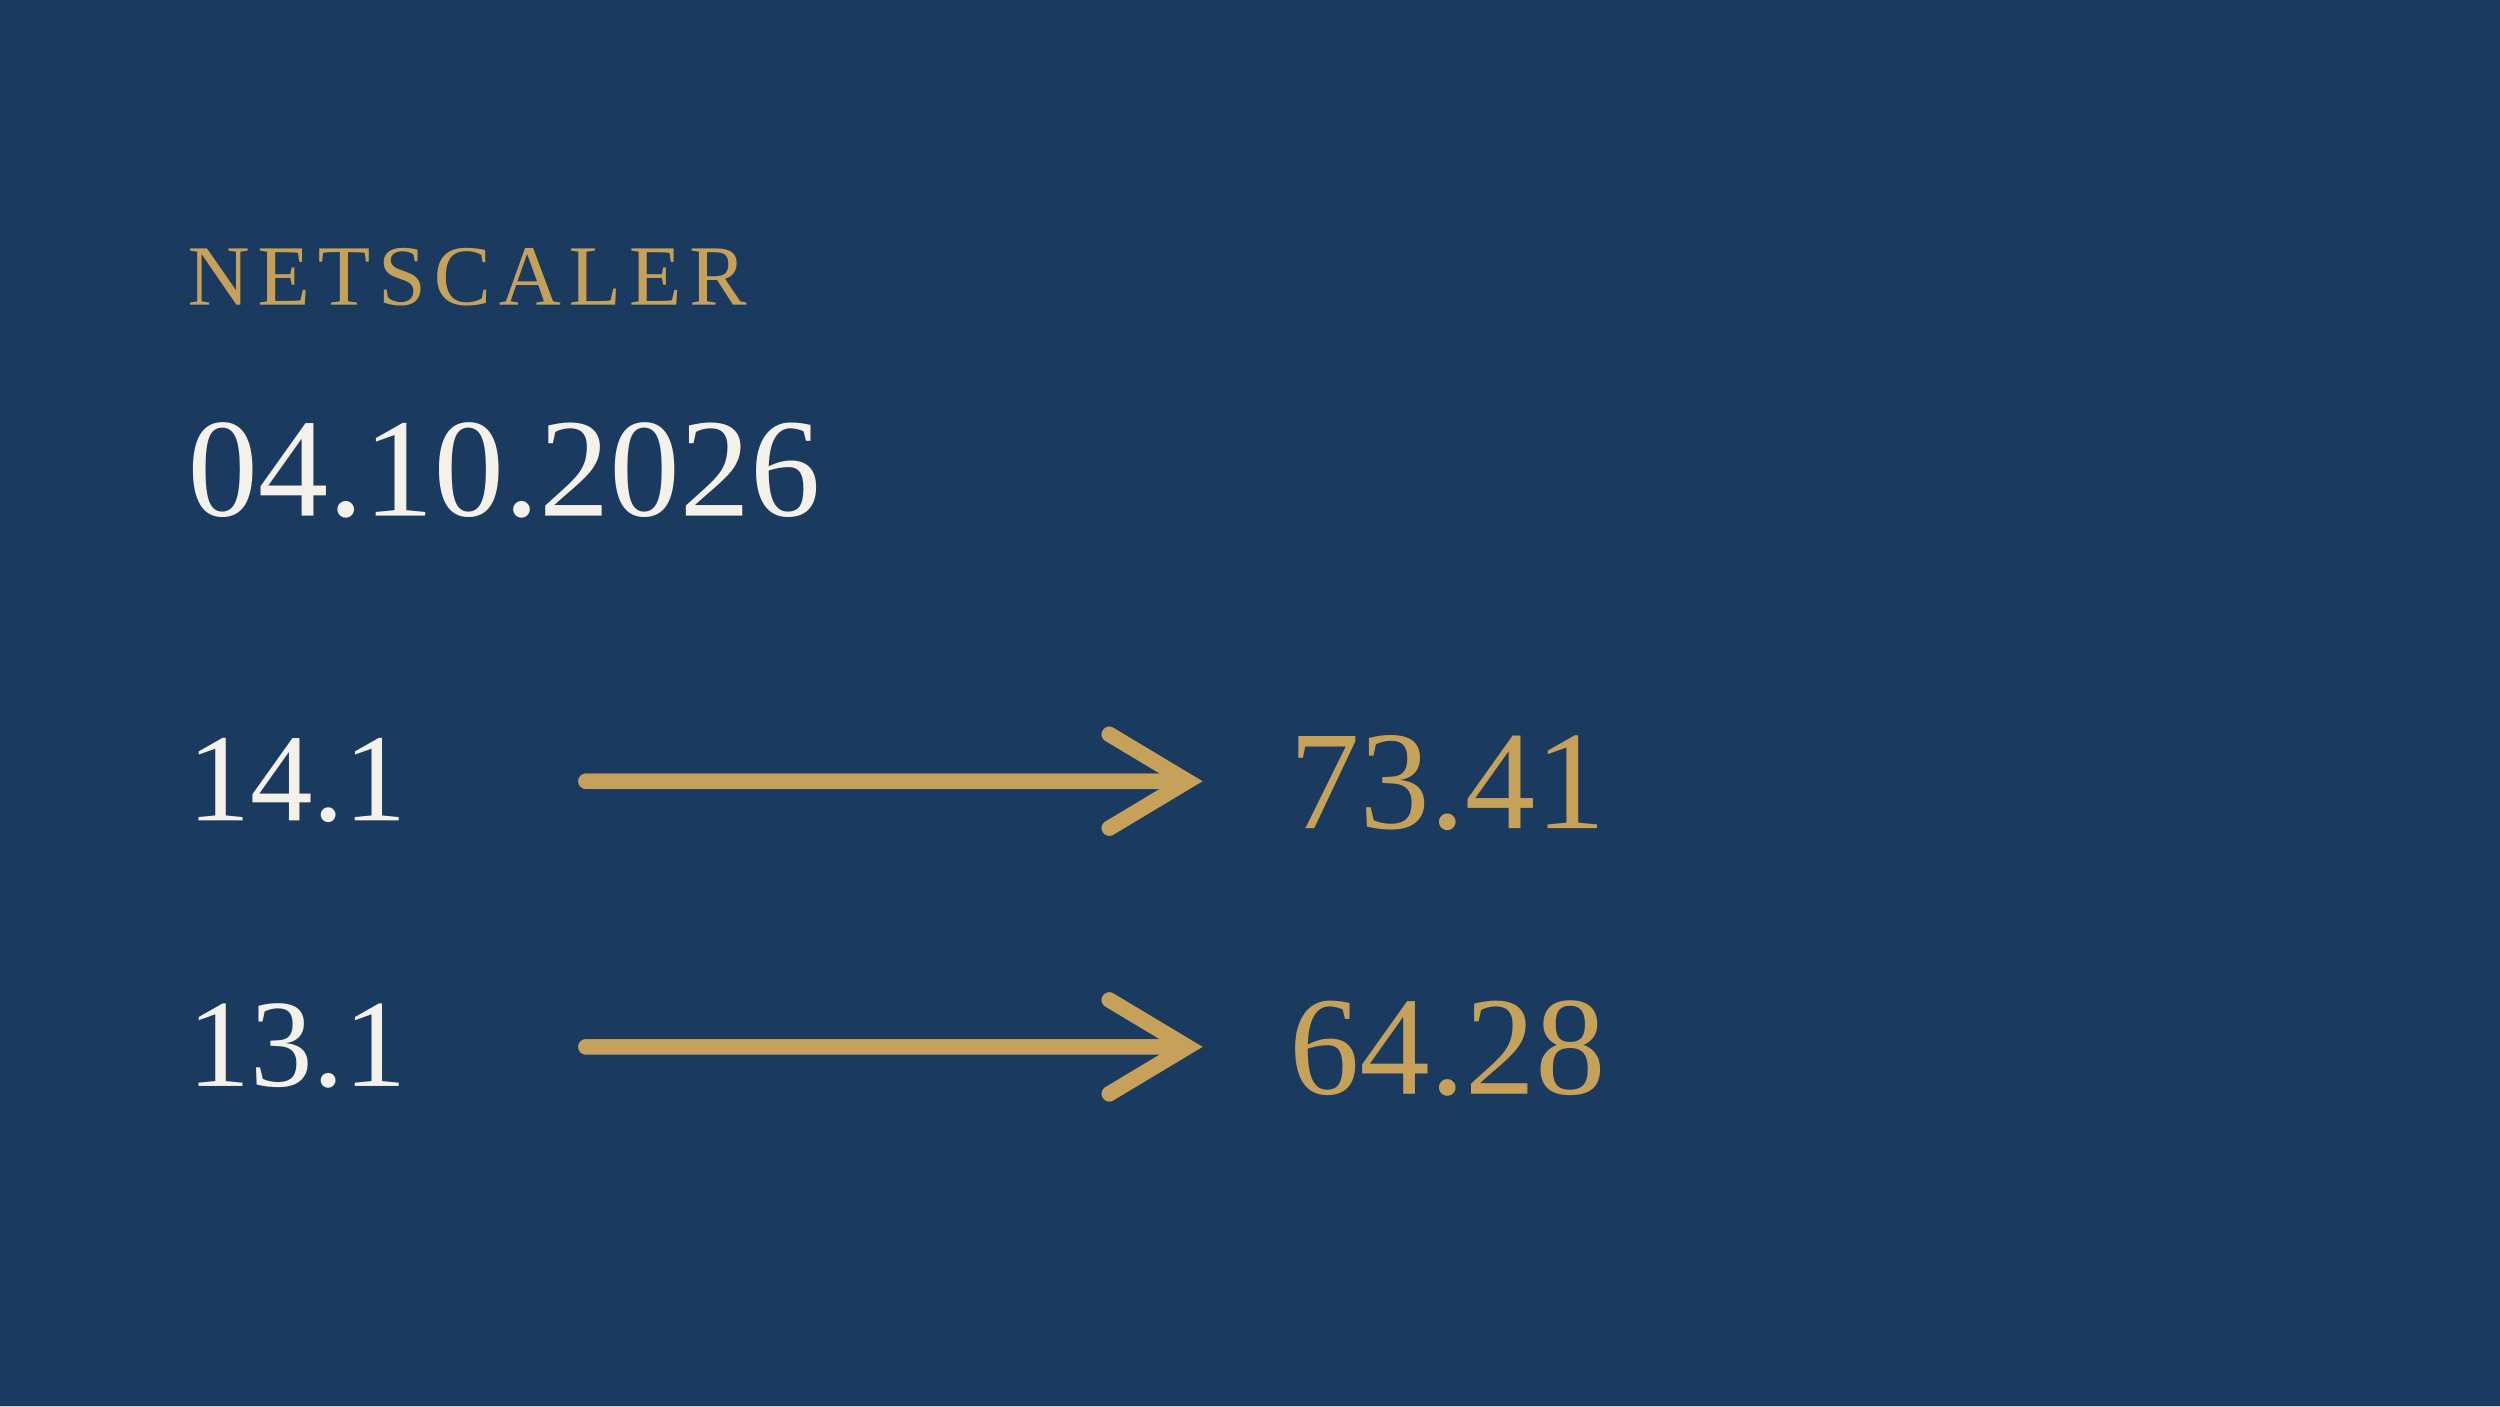
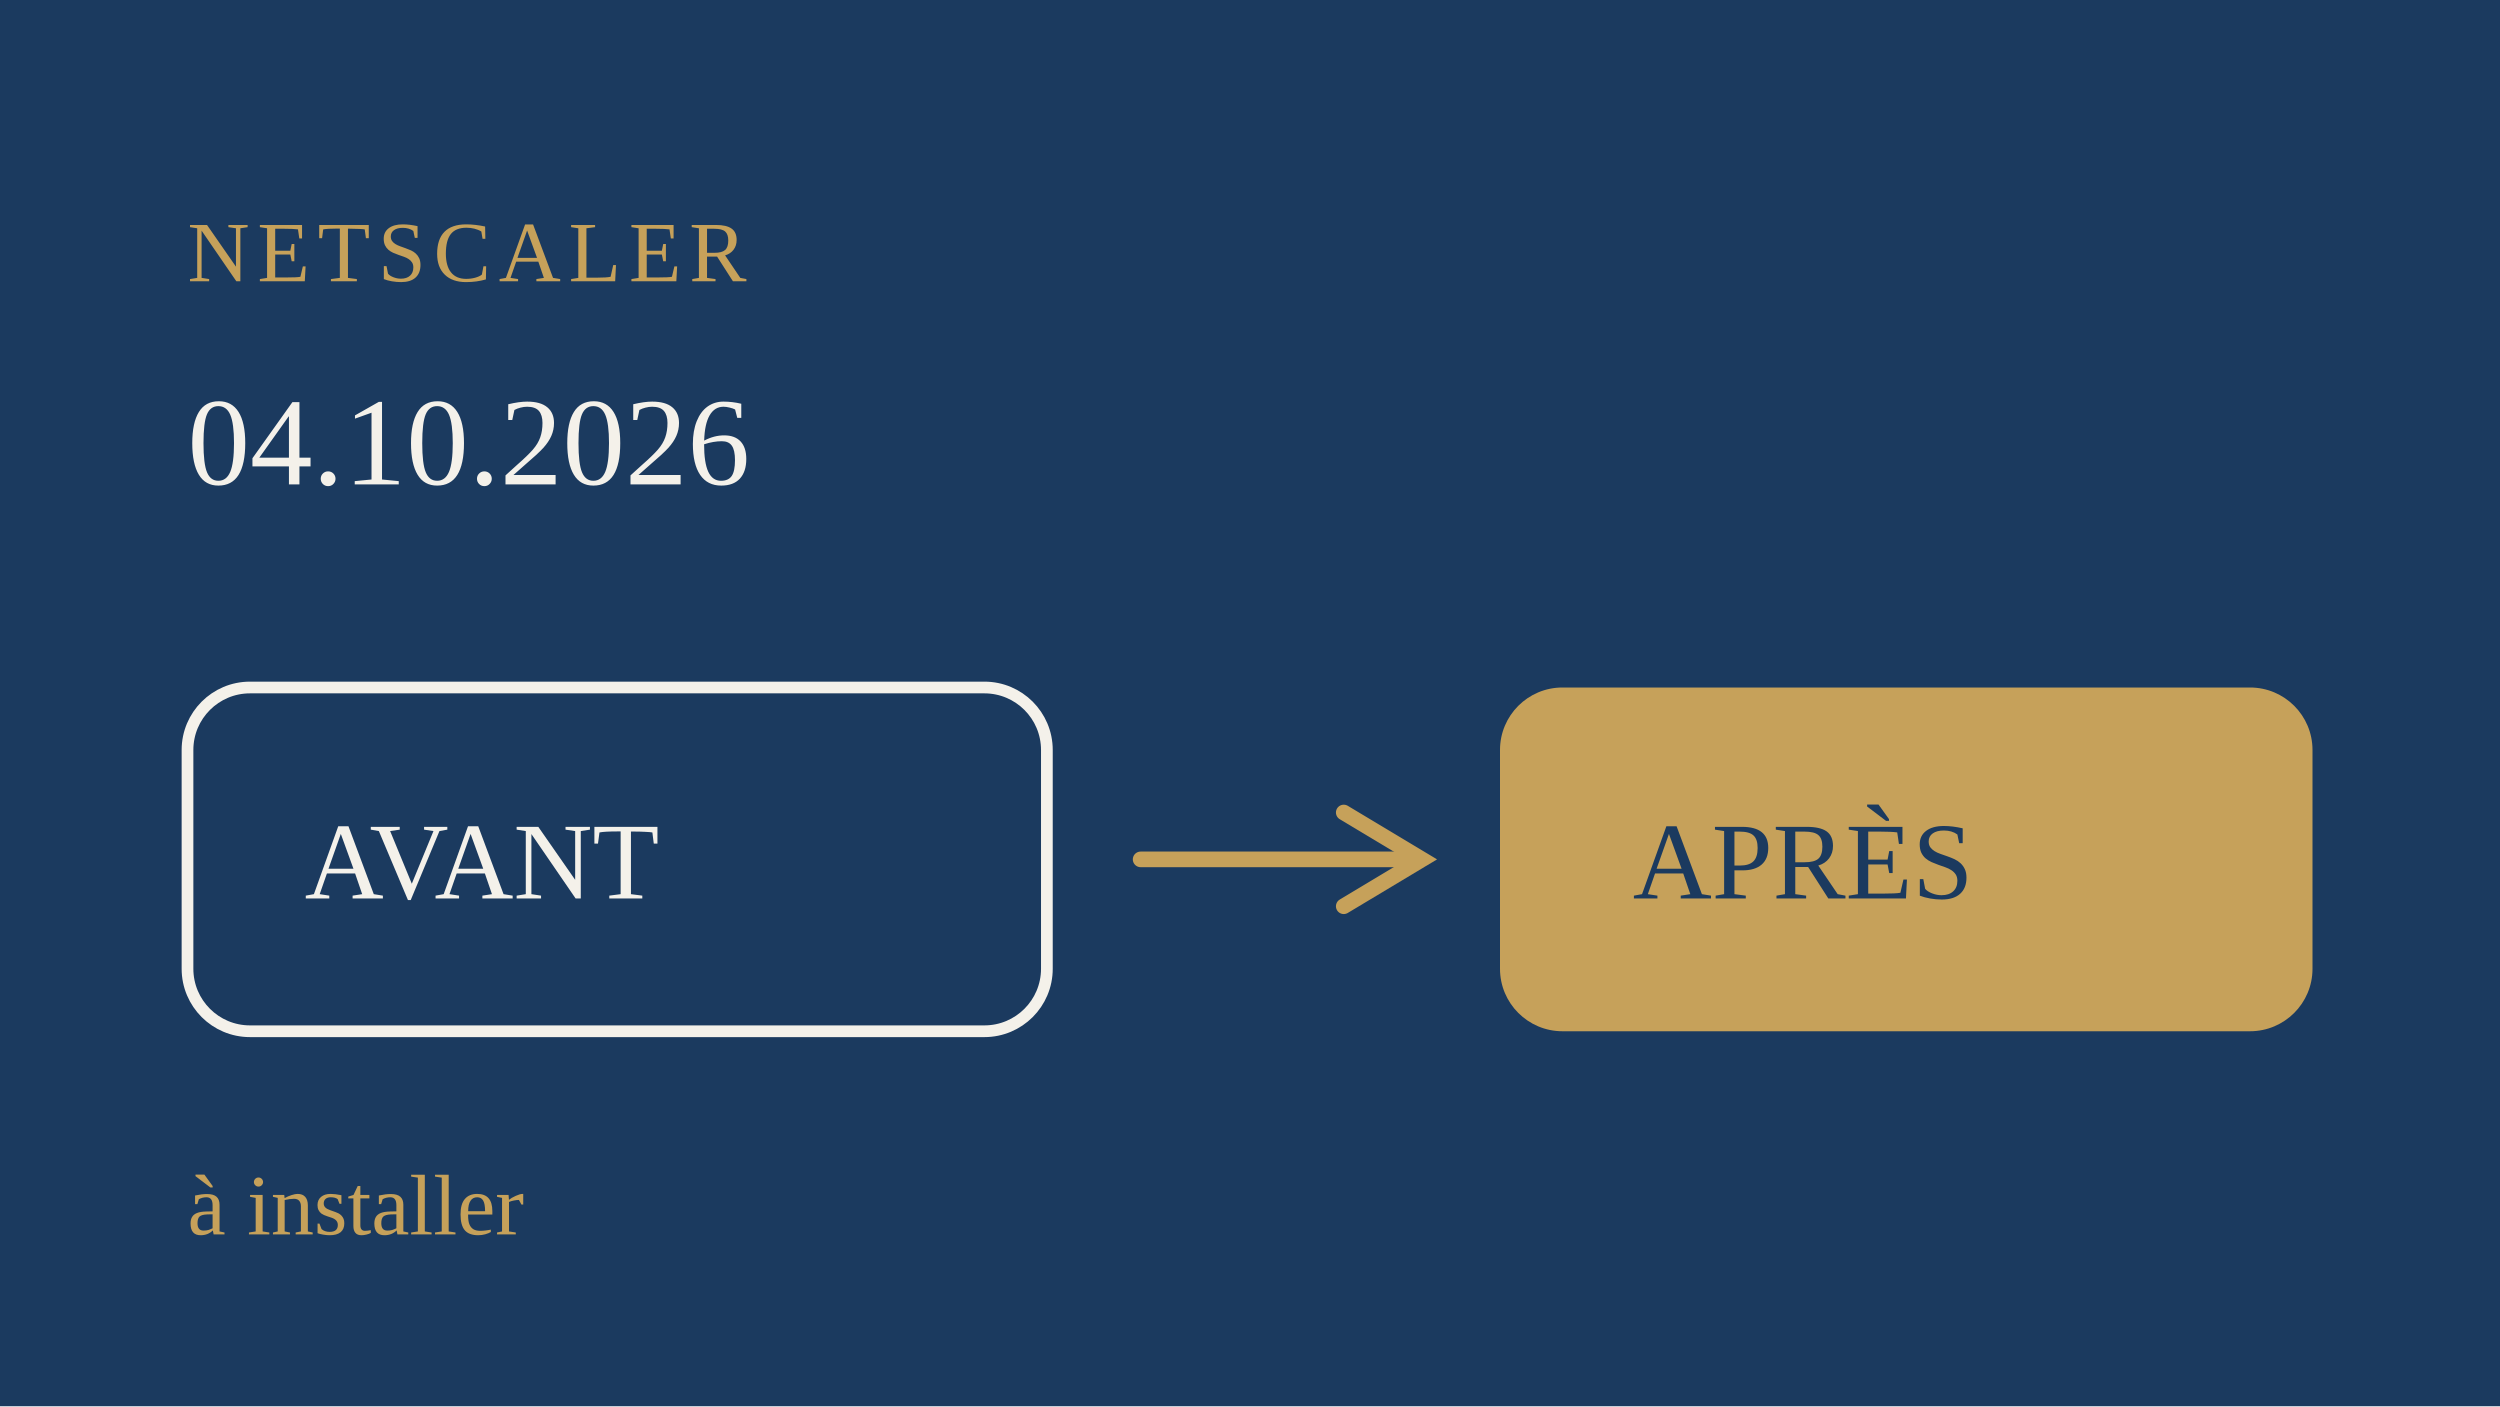
<svg xmlns="http://www.w3.org/2000/svg" width="640" height="360" viewBox="0 0 640 360">
  <rect width="640" height="360" fill="#1B3A5F" />
-   <text x="48" y="78" fill="#C6A15A" font-family="Georgia, 'Times New Roman', serif" font-size="22" letter-spacing="2">NETSCALER</text>
-   <text x="48" y="132" fill="#F4F1EA" font-family="Georgia, 'Times New Roman', serif" font-size="36">04.10.2026</text>
-   <text x="48" y="210" fill="#F4F1EA" font-family="Georgia, 'Times New Roman', serif" font-size="32">14.1</text>
-   <text x="48" y="278" fill="#F4F1EA" font-family="Georgia, 'Times New Roman', serif" font-size="32">13.1</text>
+   <text x="48" y="72" fill="#C6A15A" font-family="Georgia, 'Times New Roman', serif" font-size="22" letter-spacing="2">NETSCALER</text>
+   <text x="48" y="124" fill="#F4F1EA" font-family="Georgia, 'Times New Roman', serif" font-size="32">04.10.2026</text>
+   <rect x="48" y="176" width="220" height="88" rx="16" fill="none" stroke="#F4F1EA" stroke-width="3" />
+   <text x="78" y="230" fill="#F4F1EA" font-family="Georgia, 'Times New Roman', serif" font-size="28">AVANT</text>
  <g fill="none" stroke="#C6A15A" stroke-width="4" stroke-linecap="round">
-     <line x1="150" y1="200" x2="300" y2="200" />
-     <path d="M284 188 l20 12 l-20 12" />
-     <line x1="150" y1="268" x2="300" y2="268" />
-     <path d="M284 256 l20 12 l-20 12" />
+     <line x1="292" y1="220" x2="360" y2="220" />
+     <path d="M344 208 l20 12 l-20 12" />
  </g>
-   <text x="330" y="212" fill="#C6A15A" font-family="Georgia, 'Times New Roman', serif" font-size="36">73.41</text>
-   <text x="330" y="280" fill="#C6A15A" font-family="Georgia, 'Times New Roman', serif" font-size="36">64.28</text>
+   <rect x="384" y="176" width="208" height="88" rx="16" fill="#C6A15A" />
+   <text x="418" y="230" fill="#1B3A5F" font-family="Georgia, 'Times New Roman', serif" font-size="28">APRÈS</text>
+   <text x="48" y="316" fill="#C6A15A" font-family="Georgia, 'Times New Roman', serif" font-size="22">à installer</text>
</svg>
